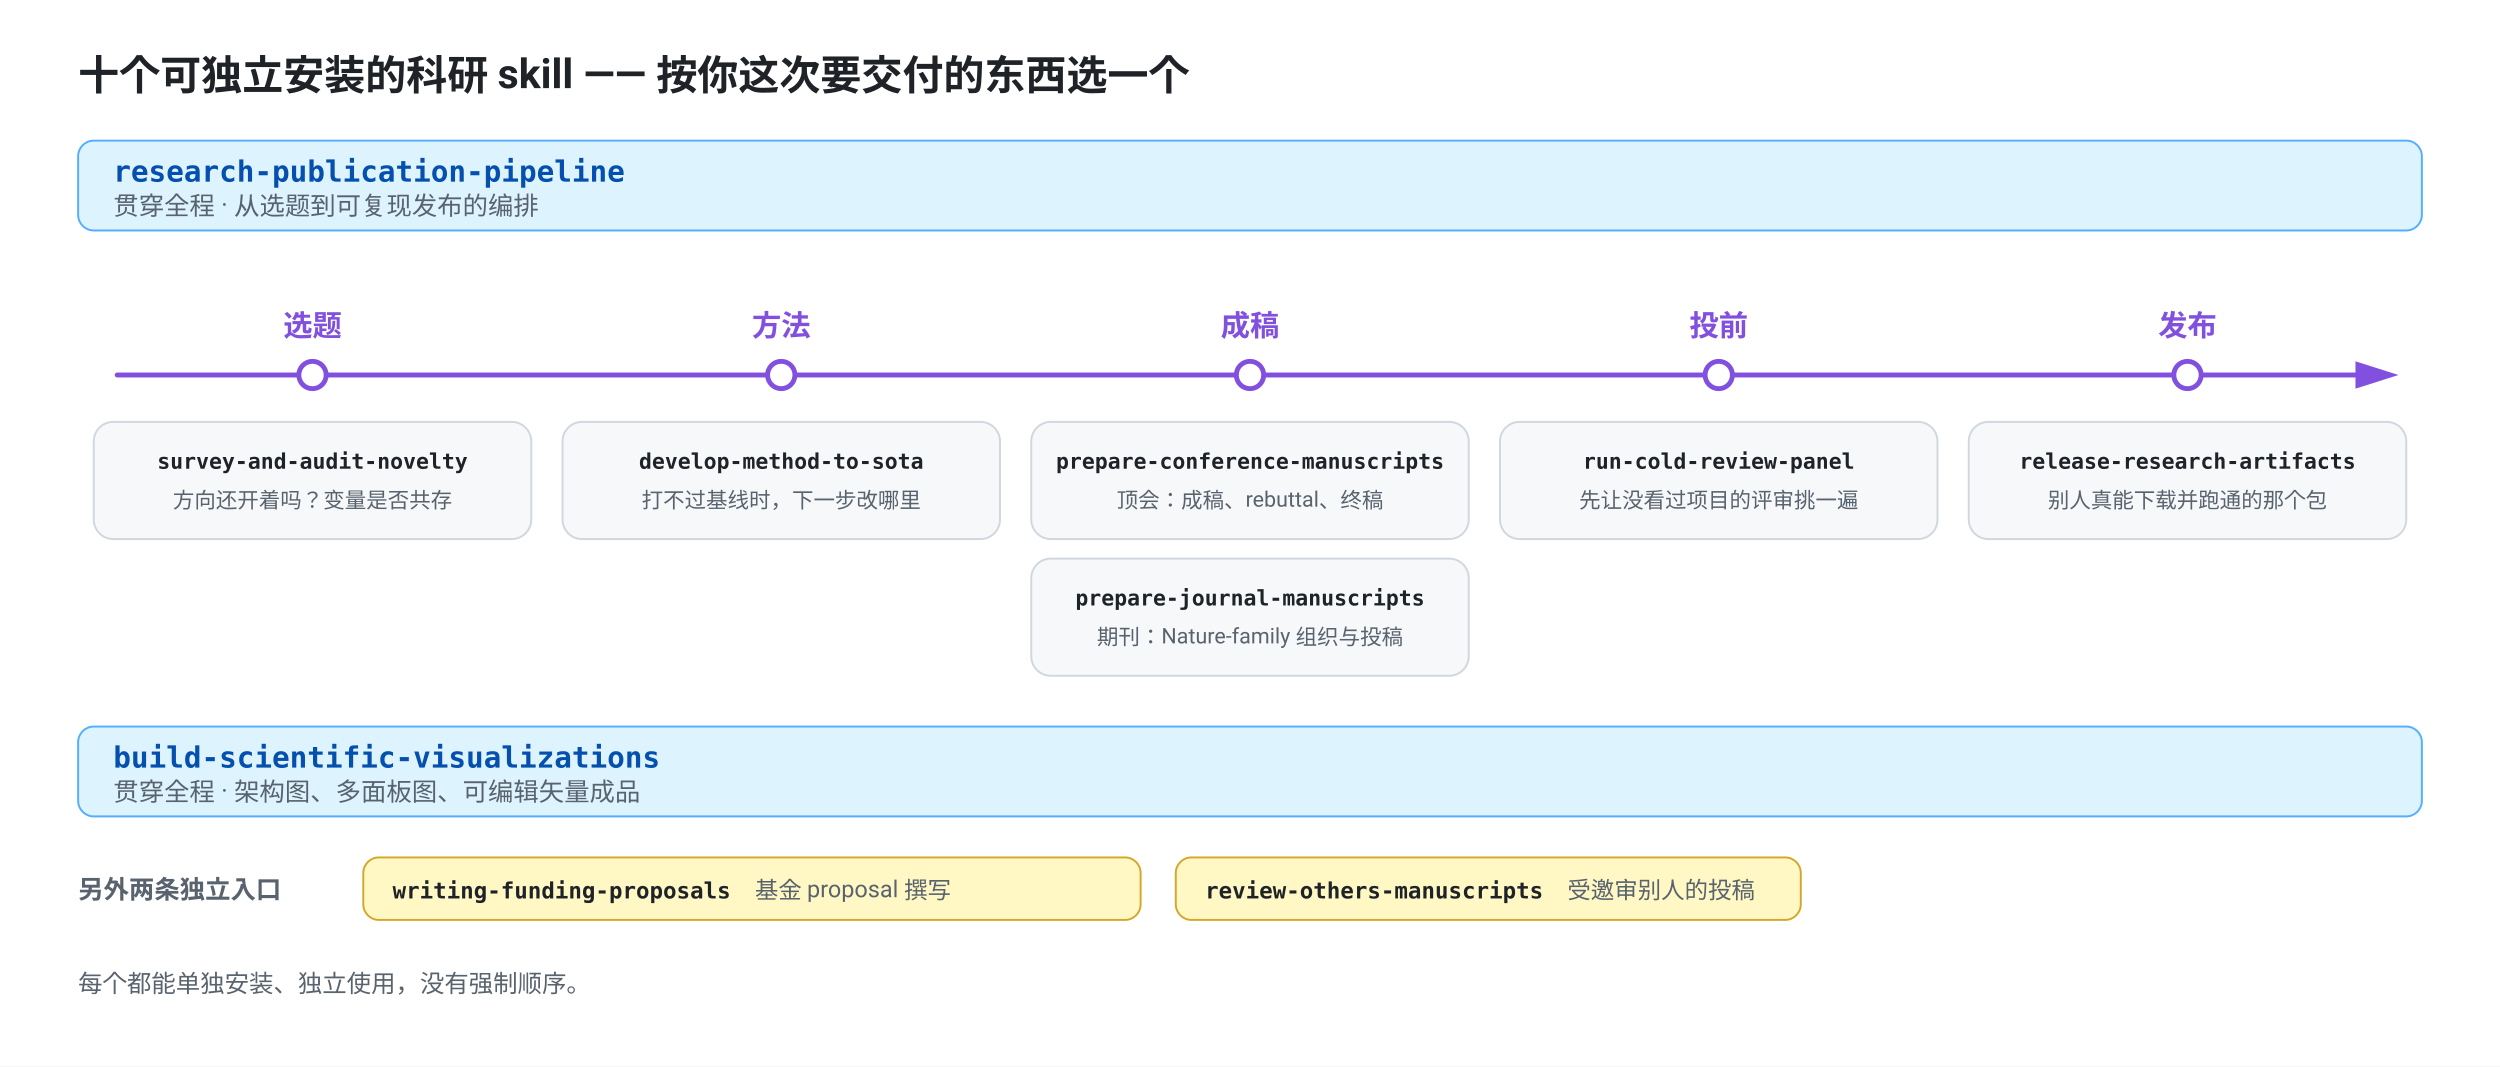
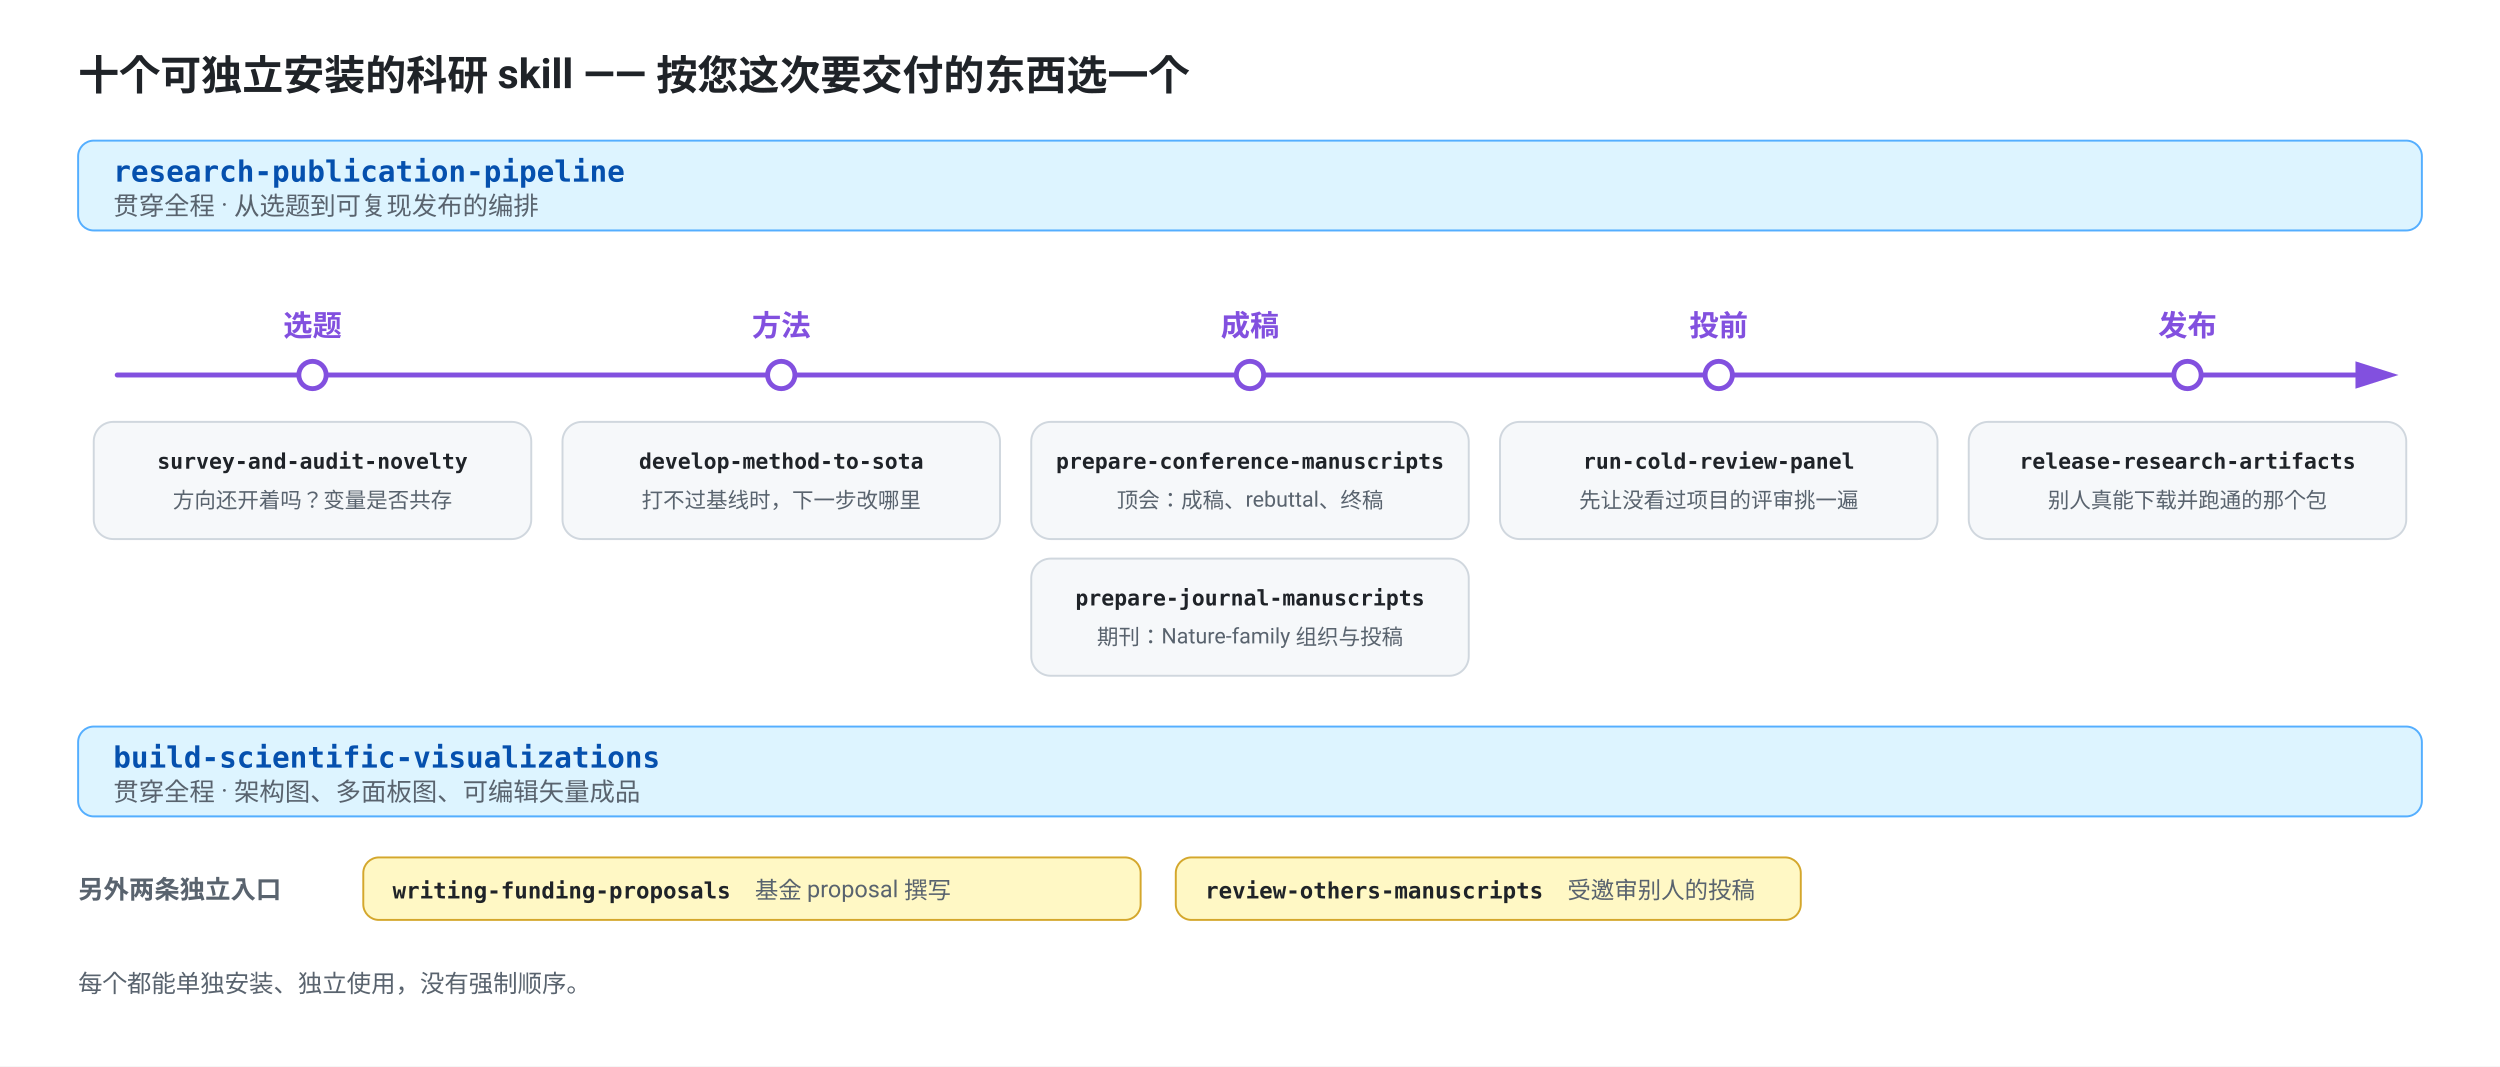
- <svg xmlns="http://www.w3.org/2000/svg" width="1280" height="546" viewBox="0 0 1280 546" role="img" aria-label="十个可独立安装的科研 skill —— 按你这次要交付的东西选一个">
+ <svg xmlns="http://www.w3.org/2000/svg" width="1280" height="546" viewBox="0 0 1280 546" role="img" aria-label="十个可独立安装的科研 skill —— 按您这次要交付的东西选一个">
  <rect width="1280" height="546" fill="#ffffff" />
-   <text x="40" y="46" font-family="-apple-system, BlinkMacSystemFont, 'Segoe UI', 'PingFang SC', 'Hiragino Sans GB', 'Microsoft YaHei', Roboto, sans-serif" font-size="21" font-weight="600" fill="#1f2328" text-anchor="start">十个可独立安装的科研 skill —— 按你这次要交付的东西选一个</text>
+   <text x="40" y="46" font-family="-apple-system, BlinkMacSystemFont, 'Segoe UI', 'PingFang SC', 'Hiragino Sans GB', 'Microsoft YaHei', Roboto, sans-serif" font-size="21" font-weight="600" fill="#1f2328" text-anchor="start">十个可独立安装的科研 skill —— 按您这次要交付的东西选一个</text>
  <rect x="40" y="72" width="1200" height="46" rx="8" fill="#ddf4ff" stroke="#54aeff" stroke-width="1" />
  <text x="58" y="93" font-family="ui-monospace, SFMono-Regular, Menlo, Consolas, monospace" font-size="15" font-weight="600" fill="#0550ae" text-anchor="start">research-publication-pipeline</text>
  <text x="58" y="110" font-family="-apple-system, BlinkMacSystemFont, 'Segoe UI', 'PingFang SC', 'Hiragino Sans GB', 'Microsoft YaHei', Roboto, sans-serif" font-size="13" font-weight="400" fill="#59636e" text-anchor="start">贯穿全程 · 从选题到可复现发布的编排</text>
  <rect x="40" y="372" width="1200" height="46" rx="8" fill="#ddf4ff" stroke="#54aeff" stroke-width="1" />
  <text x="58" y="393" font-family="ui-monospace, SFMono-Regular, Menlo, Consolas, monospace" font-size="15" font-weight="600" fill="#0550ae" text-anchor="start">build-scientific-visualizations</text>
  <text x="58" y="410" font-family="-apple-system, BlinkMacSystemFont, 'Segoe UI', 'PingFang SC', 'Hiragino Sans GB', 'Microsoft YaHei', Roboto, sans-serif" font-size="13" font-weight="400" fill="#59636e" text-anchor="start">贯穿全程 · 架构图、多面板图、可编辑矢量成品</text>
  <line x1="60" y1="192" x2="1206" y2="192" stroke="#8250df" stroke-width="2.5" stroke-linecap="round" />
  <path d="M 1206 185 L 1228 192 L 1206 199 Z" fill="#8250df" />
  <circle cx="160" cy="192" r="7" fill="#ffffff" stroke="#8250df" stroke-width="2.5" />
  <text x="160" y="172" font-family="-apple-system, BlinkMacSystemFont, 'Segoe UI', 'PingFang SC', 'Hiragino Sans GB', 'Microsoft YaHei', Roboto, sans-serif" font-size="15" font-weight="600" fill="#8250df" text-anchor="middle">选题</text>
  <rect x="48" y="216" width="224" height="60" rx="10" fill="#f6f8fa" stroke="#d0d7de" stroke-width="1" />
  <text x="160" y="240" font-family="ui-monospace, SFMono-Regular, Menlo, Consolas, monospace" font-size="11" font-weight="600" fill="#1f2328" text-anchor="middle">survey-and-audit-novelty</text>
  <text x="160" y="260" font-family="-apple-system, BlinkMacSystemFont, 'Segoe UI', 'PingFang SC', 'Hiragino Sans GB', 'Microsoft YaHei', Roboto, sans-serif" font-size="11" font-weight="400" fill="#59636e" text-anchor="middle">方向还开着吗？变量是否共存</text>
  <circle cx="400" cy="192" r="7" fill="#ffffff" stroke="#8250df" stroke-width="2.5" />
  <text x="400" y="172" font-family="-apple-system, BlinkMacSystemFont, 'Segoe UI', 'PingFang SC', 'Hiragino Sans GB', 'Microsoft YaHei', Roboto, sans-serif" font-size="15" font-weight="600" fill="#8250df" text-anchor="middle">方法</text>
  <rect x="288" y="216" width="224" height="60" rx="10" fill="#f6f8fa" stroke="#d0d7de" stroke-width="1" />
  <text x="400" y="240" font-family="ui-monospace, SFMono-Regular, Menlo, Consolas, monospace" font-size="11" font-weight="600" fill="#1f2328" text-anchor="middle">develop-method-to-sota</text>
  <text x="400" y="260" font-family="-apple-system, BlinkMacSystemFont, 'Segoe UI', 'PingFang SC', 'Hiragino Sans GB', 'Microsoft YaHei', Roboto, sans-serif" font-size="11" font-weight="400" fill="#59636e" text-anchor="middle">打不过基线时，下一步改哪里</text>
  <circle cx="640" cy="192" r="7" fill="#ffffff" stroke="#8250df" stroke-width="2.5" />
  <text x="640" y="172" font-family="-apple-system, BlinkMacSystemFont, 'Segoe UI', 'PingFang SC', 'Hiragino Sans GB', 'Microsoft YaHei', Roboto, sans-serif" font-size="15" font-weight="600" fill="#8250df" text-anchor="middle">成稿</text>
  <rect x="528" y="216" width="224" height="60" rx="10" fill="#f6f8fa" stroke="#d0d7de" stroke-width="1" />
  <text x="640" y="240" font-family="ui-monospace, SFMono-Regular, Menlo, Consolas, monospace" font-size="11" font-weight="600" fill="#1f2328" text-anchor="middle">prepare-conference-manuscripts</text>
  <text x="640" y="260" font-family="-apple-system, BlinkMacSystemFont, 'Segoe UI', 'PingFang SC', 'Hiragino Sans GB', 'Microsoft YaHei', Roboto, sans-serif" font-size="11" font-weight="400" fill="#59636e" text-anchor="middle">顶会：成稿、rebuttal、终稿</text>
  <rect x="528" y="286" width="224" height="60" rx="10" fill="#f6f8fa" stroke="#d0d7de" stroke-width="1" />
  <text x="640" y="310" font-family="ui-monospace, SFMono-Regular, Menlo, Consolas, monospace" font-size="11" font-weight="600" fill="#1f2328" text-anchor="middle">prepare-journal-manuscripts</text>
  <text x="640" y="330" font-family="-apple-system, BlinkMacSystemFont, 'Segoe UI', 'PingFang SC', 'Hiragino Sans GB', 'Microsoft YaHei', Roboto, sans-serif" font-size="11" font-weight="400" fill="#59636e" text-anchor="middle">期刊：Nature-family 组织与投稿</text>
  <circle cx="880" cy="192" r="7" fill="#ffffff" stroke="#8250df" stroke-width="2.5" />
  <text x="880" y="172" font-family="-apple-system, BlinkMacSystemFont, 'Segoe UI', 'PingFang SC', 'Hiragino Sans GB', 'Microsoft YaHei', Roboto, sans-serif" font-size="15" font-weight="600" fill="#8250df" text-anchor="middle">投前</text>
  <rect x="768" y="216" width="224" height="60" rx="10" fill="#f6f8fa" stroke="#d0d7de" stroke-width="1" />
  <text x="880" y="240" font-family="ui-monospace, SFMono-Regular, Menlo, Consolas, monospace" font-size="11" font-weight="600" fill="#1f2328" text-anchor="middle">run-cold-review-panel</text>
  <text x="880" y="260" font-family="-apple-system, BlinkMacSystemFont, 'Segoe UI', 'PingFang SC', 'Hiragino Sans GB', 'Microsoft YaHei', Roboto, sans-serif" font-size="11" font-weight="400" fill="#59636e" text-anchor="middle">先让没看过项目的评审挑一遍</text>
  <circle cx="1120" cy="192" r="7" fill="#ffffff" stroke="#8250df" stroke-width="2.5" />
  <text x="1120" y="172" font-family="-apple-system, BlinkMacSystemFont, 'Segoe UI', 'PingFang SC', 'Hiragino Sans GB', 'Microsoft YaHei', Roboto, sans-serif" font-size="15" font-weight="600" fill="#8250df" text-anchor="middle">发布</text>
  <rect x="1008" y="216" width="224" height="60" rx="10" fill="#f6f8fa" stroke="#d0d7de" stroke-width="1" />
  <text x="1120" y="240" font-family="ui-monospace, SFMono-Regular, Menlo, Consolas, monospace" font-size="11" font-weight="600" fill="#1f2328" text-anchor="middle">release-research-artifacts</text>
  <text x="1120" y="260" font-family="-apple-system, BlinkMacSystemFont, 'Segoe UI', 'PingFang SC', 'Hiragino Sans GB', 'Microsoft YaHei', Roboto, sans-serif" font-size="11" font-weight="400" fill="#59636e" text-anchor="middle">别人真能下载并跑通的那个包</text>
  <text x="40" y="460" font-family="-apple-system, BlinkMacSystemFont, 'Segoe UI', 'PingFang SC', 'Hiragino Sans GB', 'Microsoft YaHei', Roboto, sans-serif" font-size="13" font-weight="600" fill="#59636e" text-anchor="start">另外两条独立入口</text>
  <rect x="186" y="439" width="398" height="32" rx="8" fill="#fff8c5" stroke="#d4a72c" stroke-width="1" />
  <text x="201" y="460" font-family="ui-monospace, SFMono-Regular, Menlo, Consolas, monospace" font-size="11.5" font-weight="600" fill="#1f2328" text-anchor="start">writing-funding-proposals</text>
  <text x="386.5" y="460" font-family="-apple-system, BlinkMacSystemFont, 'Segoe UI', 'PingFang SC', 'Hiragino Sans GB', 'Microsoft YaHei', Roboto, sans-serif" font-size="12" font-weight="400" fill="#59636e" text-anchor="start">基金 proposal 撰写</text>
  <rect x="602" y="439" width="320" height="32" rx="8" fill="#fff8c5" stroke="#d4a72c" stroke-width="1" />
  <text x="617" y="460" font-family="ui-monospace, SFMono-Regular, Menlo, Consolas, monospace" font-size="11.5" font-weight="600" fill="#1f2328" text-anchor="start">review-others-manuscripts</text>
  <text x="802.5" y="460" font-family="-apple-system, BlinkMacSystemFont, 'Segoe UI', 'PingFang SC', 'Hiragino Sans GB', 'Microsoft YaHei', Roboto, sans-serif" font-size="12" font-weight="400" fill="#59636e" text-anchor="start">受邀审别人的投稿</text>
  <text x="40" y="508" font-family="-apple-system, BlinkMacSystemFont, 'Segoe UI', 'PingFang SC', 'Hiragino Sans GB', 'Microsoft YaHei', Roboto, sans-serif" font-size="12.5" font-weight="400" fill="#59636e" text-anchor="start">每个都能单独安装、独立使用，没有强制顺序。</text>
</svg>
